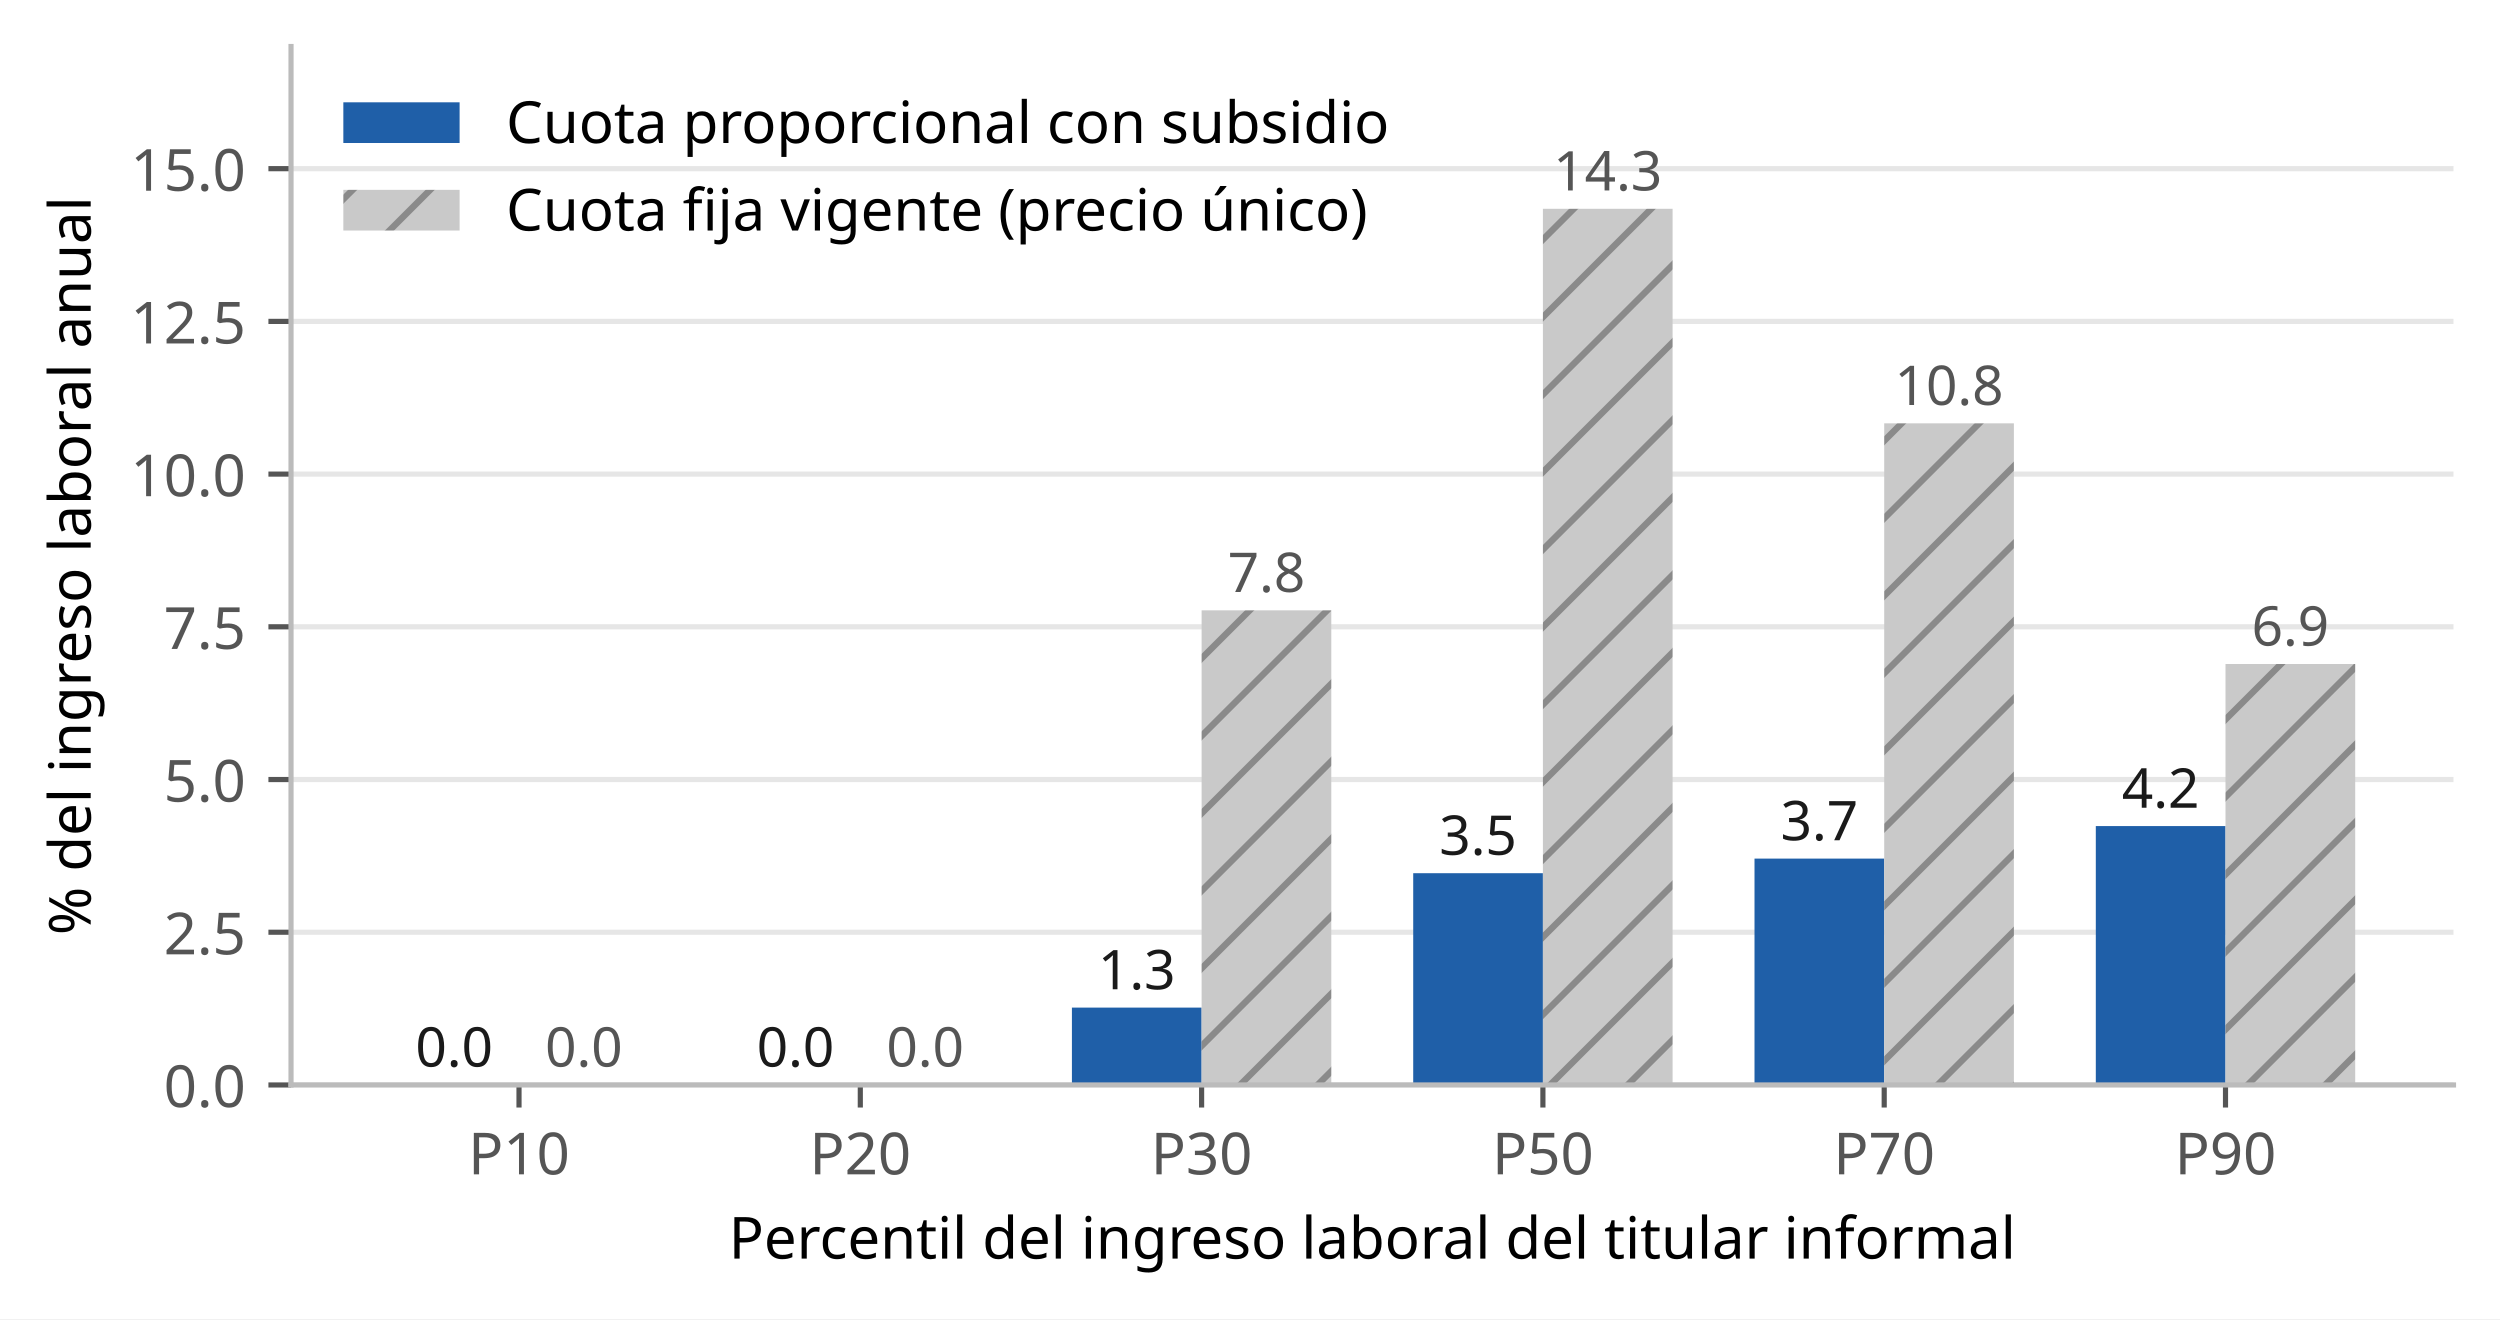
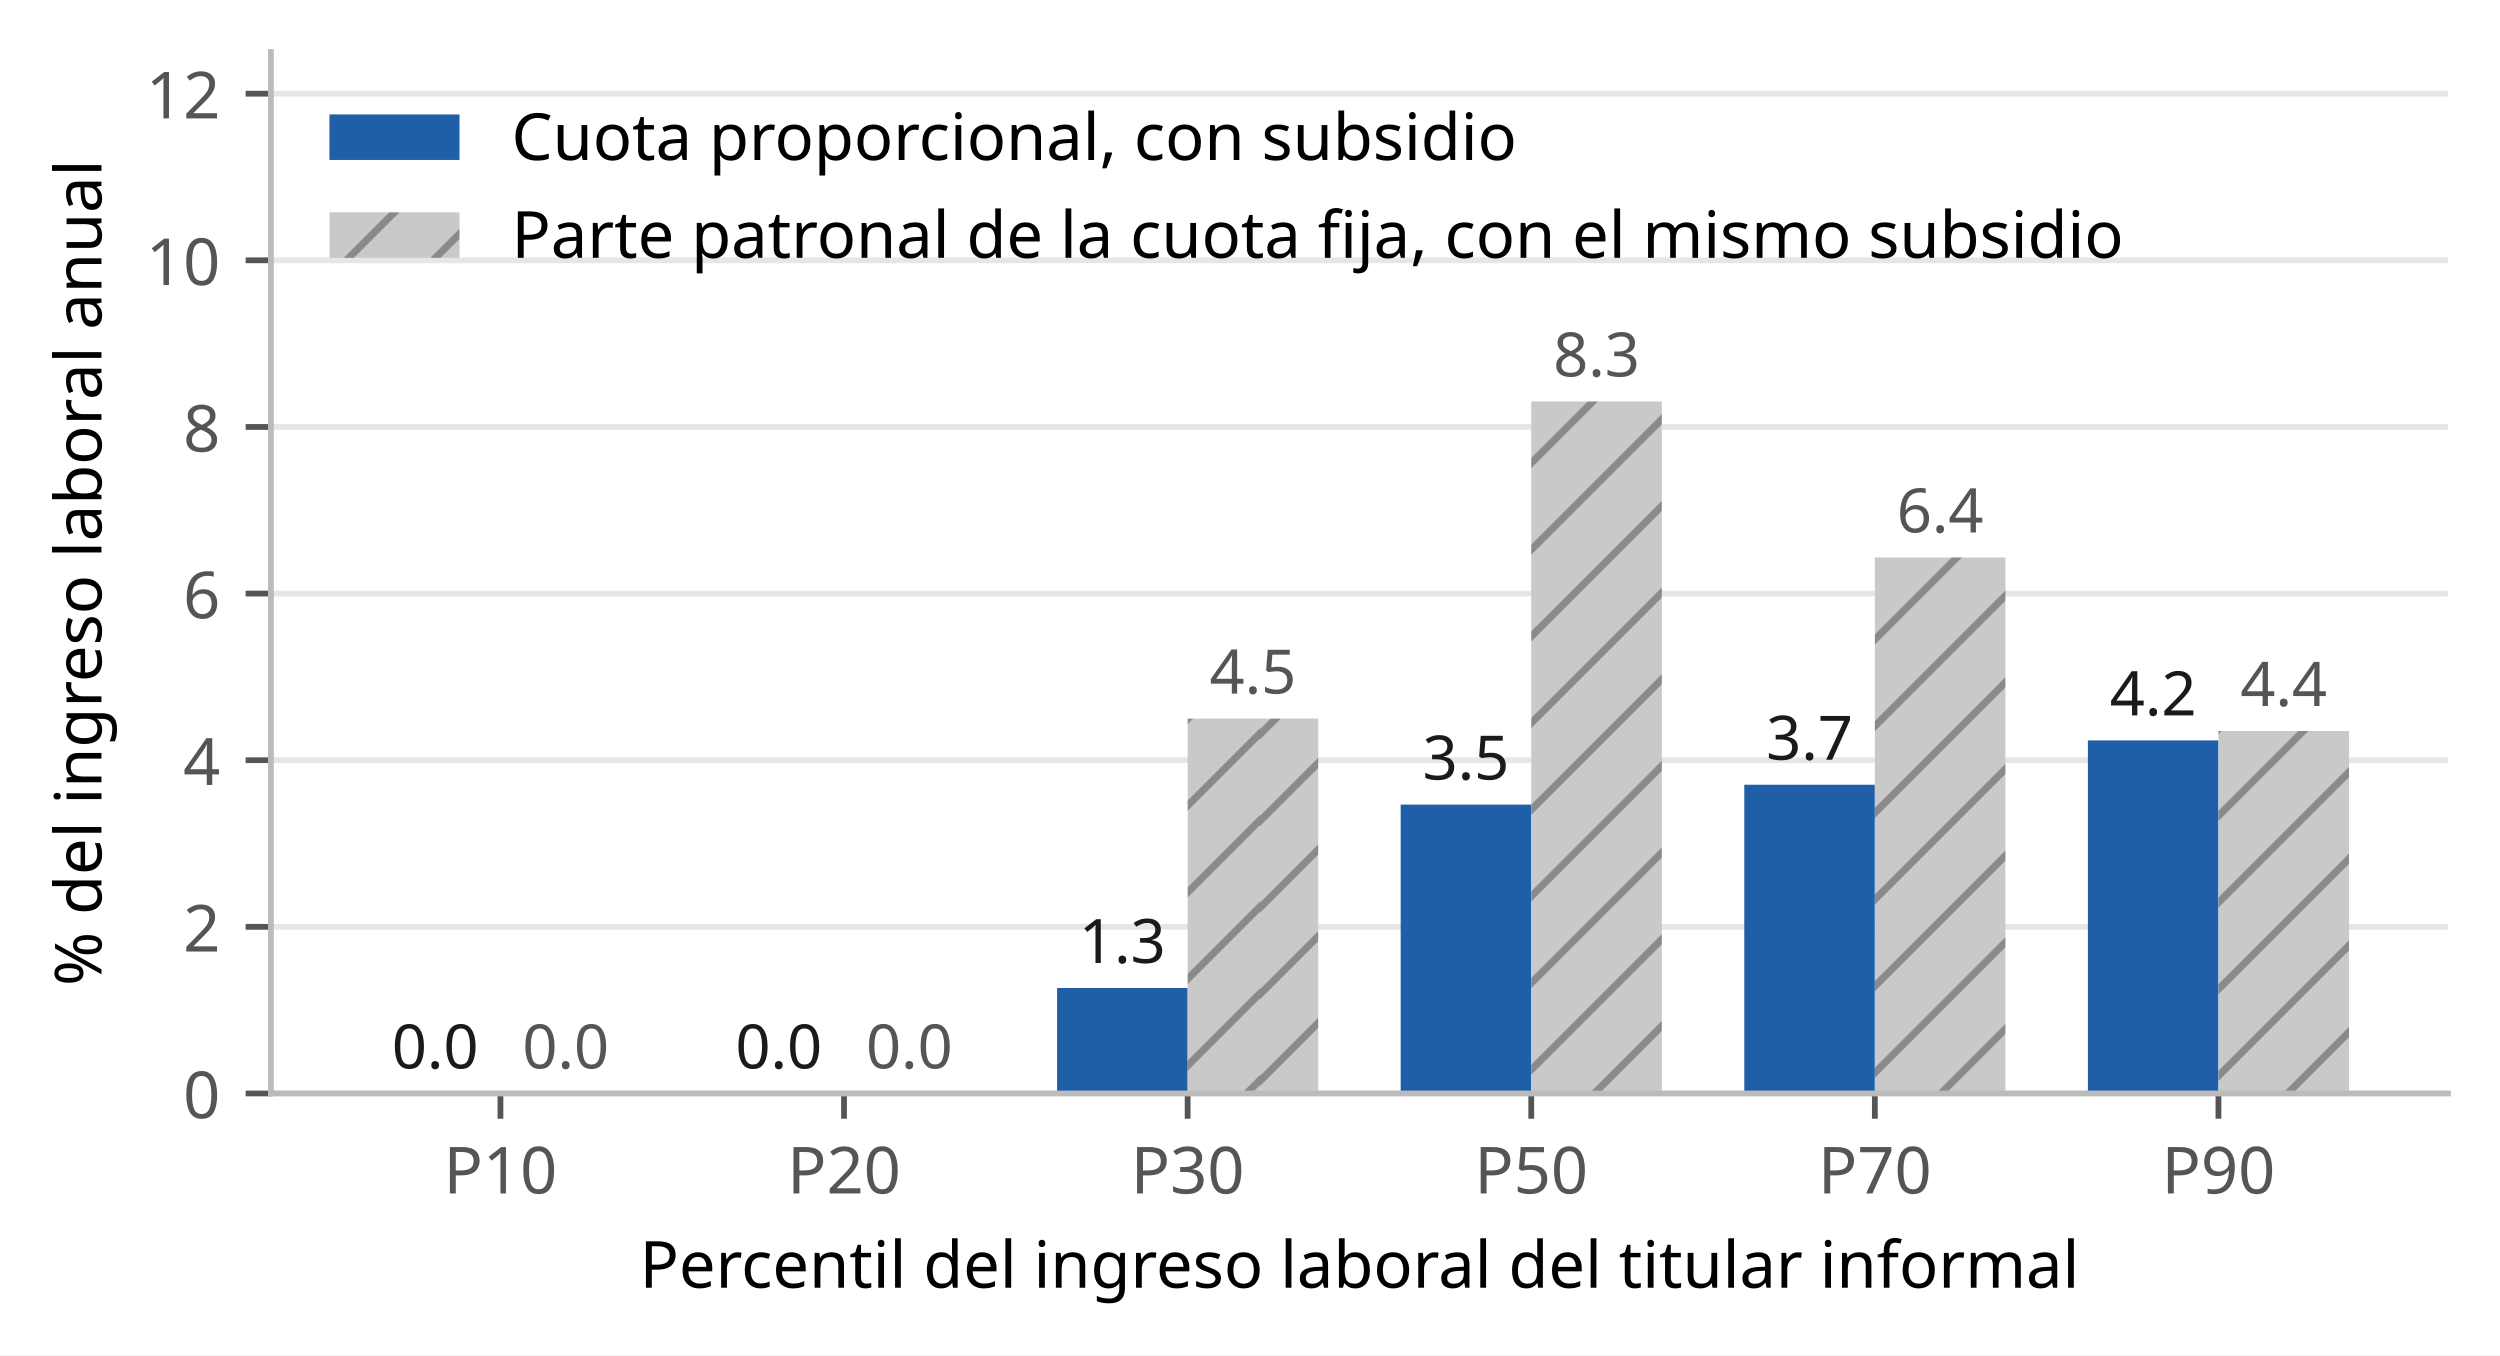
- <svg xmlns="http://www.w3.org/2000/svg" xmlns:xlink="http://www.w3.org/1999/xlink" width="387.057pt" height="204.221pt" viewBox="0 0 387.057 204.221" version="1.1">
+ <svg xmlns="http://www.w3.org/2000/svg" xmlns:xlink="http://www.w3.org/1999/xlink" width="346.017pt" height="187.589pt" viewBox="0 0 346.017 187.589" version="1.1">
  <defs>
    <style type="text/css">*{stroke-linejoin: round; stroke-linecap: butt}</style>
  </defs>
  <g id="figure_1">
    <g id="patch_1">
-       <path d="M 0 204.221  L 387.057 204.221  L 387.057 0  L 0 0  z " style="fill: #ffffff" />
+       <path d="M 0 187.589  L 346.017 187.589  L 346.017 0  L 0 0  z " style="fill: #ffffff" />
    </g>
    <g id="axes_1">
      <g id="patch_2">
-         <path d="M 45.057 167.976  L 379.857 167.976  L 379.857 7.2  L 45.057 7.2  z " style="fill: #ffffff" />
+         <path d="M 37.497 151.344  L 338.817 151.344  L 338.817 7.2  L 37.497 7.2  z " style="fill: #ffffff" />
      </g>
      <g id="matplotlib.axis_1">
        <g id="xtick_1">
          <g id="line2d_1">
            <defs>
-               <path id="m80f89cb639" d="M 0 0  L 0 3.5  " style="stroke: #555555; stroke-width: 0.8" />
+               <path id="md0270c69b1" d="M 0 0  L 0 3.5  " style="stroke: #555555; stroke-width: 0.8" />
            </defs>
            <g>
-               <use xlink:href="#m80f89cb639" x="80.354" y="167.976" style="fill: #555555; stroke: #555555; stroke-width: 0.8" />
+               <use xlink:href="#md0270c69b1" x="69.265" y="151.344" style="fill: #555555; stroke: #555555; stroke-width: 0.8" />
            </g>
          </g>
          <g id="text_1">
-             <text style="font-size: 9px; font-family: 'Noto Sans', 'DejaVu Sans'; text-anchor: middle; fill: #555555" x="80.354" y="181.816" transform="rotate(-0 80.35429 181.816)">P10</text>
+             <text style="font-size: 9px; font-family: 'Noto Sans', 'DejaVu Sans'; text-anchor: middle; fill: #555555" x="69.265" y="165.184" transform="rotate(-0 69.26452 165.184)">P10</text>
          </g>
        </g>
        <g id="xtick_2">
          <g id="line2d_2">
            <g>
-               <use xlink:href="#m80f89cb639" x="133.195" y="167.976" style="fill: #555555; stroke: #555555; stroke-width: 0.8" />
+               <use xlink:href="#md0270c69b1" x="116.821" y="151.344" style="fill: #555555; stroke: #555555; stroke-width: 0.8" />
            </g>
          </g>
          <g id="text_2">
-             <text style="font-size: 9px; font-family: 'Noto Sans', 'DejaVu Sans'; text-anchor: middle; fill: #555555" x="133.195" y="181.816" transform="rotate(-0 133.1952 181.816)">P20</text>
+             <text style="font-size: 9px; font-family: 'Noto Sans', 'DejaVu Sans'; text-anchor: middle; fill: #555555" x="116.821" y="165.184" transform="rotate(-0 116.8213 165.184)">P20</text>
          </g>
        </g>
        <g id="xtick_3">
          <g id="line2d_3">
            <g>
-               <use xlink:href="#m80f89cb639" x="186.036" y="167.976" style="fill: #555555; stroke: #555555; stroke-width: 0.8" />
+               <use xlink:href="#md0270c69b1" x="164.378" y="151.344" style="fill: #555555; stroke: #555555; stroke-width: 0.8" />
            </g>
          </g>
          <g id="text_3">
-             <text style="font-size: 9px; font-family: 'Noto Sans', 'DejaVu Sans'; text-anchor: middle; fill: #555555" x="186.036" y="181.816" transform="rotate(-0 186.0361 181.816)">P30</text>
+             <text style="font-size: 9px; font-family: 'Noto Sans', 'DejaVu Sans'; text-anchor: middle; fill: #555555" x="164.378" y="165.184" transform="rotate(-0 164.3782 165.184)">P30</text>
          </g>
        </g>
        <g id="xtick_4">
          <g id="line2d_4">
            <g>
-               <use xlink:href="#m80f89cb639" x="238.877" y="167.976" style="fill: #555555; stroke: #555555; stroke-width: 0.8" />
+               <use xlink:href="#md0270c69b1" x="211.935" y="151.344" style="fill: #555555; stroke: #555555; stroke-width: 0.8" />
            </g>
          </g>
          <g id="text_4">
-             <text style="font-size: 9px; font-family: 'Noto Sans', 'DejaVu Sans'; text-anchor: middle; fill: #555555" x="238.877" y="181.816" transform="rotate(-0 238.877 181.816)">P50</text>
+             <text style="font-size: 9px; font-family: 'Noto Sans', 'DejaVu Sans'; text-anchor: middle; fill: #555555" x="211.935" y="165.184" transform="rotate(-0 211.935 165.184)">P50</text>
          </g>
        </g>
        <g id="xtick_5">
          <g id="line2d_5">
            <g>
-               <use xlink:href="#m80f89cb639" x="291.718" y="167.976" style="fill: #555555; stroke: #555555; stroke-width: 0.8" />
+               <use xlink:href="#md0270c69b1" x="259.492" y="151.344" style="fill: #555555; stroke: #555555; stroke-width: 0.8" />
            </g>
          </g>
          <g id="text_5">
-             <text style="font-size: 9px; font-family: 'Noto Sans', 'DejaVu Sans'; text-anchor: middle; fill: #555555" x="291.718" y="181.816" transform="rotate(-0 291.7179 181.816)">P70</text>
+             <text style="font-size: 9px; font-family: 'Noto Sans', 'DejaVu Sans'; text-anchor: middle; fill: #555555" x="259.492" y="165.184" transform="rotate(-0 259.4918 165.184)">P70</text>
          </g>
        </g>
        <g id="xtick_6">
          <g id="line2d_6">
            <g>
-               <use xlink:href="#m80f89cb639" x="344.559" y="167.976" style="fill: #555555; stroke: #555555; stroke-width: 0.8" />
+               <use xlink:href="#md0270c69b1" x="307.049" y="151.344" style="fill: #555555; stroke: #555555; stroke-width: 0.8" />
            </g>
          </g>
          <g id="text_6">
-             <text style="font-size: 9px; font-family: 'Noto Sans', 'DejaVu Sans'; text-anchor: middle; fill: #555555" x="344.559" y="181.816" transform="rotate(-0 344.5588 181.816)">P90</text>
+             <text style="font-size: 9px; font-family: 'Noto Sans', 'DejaVu Sans'; text-anchor: middle; fill: #555555" x="307.049" y="165.184" transform="rotate(-0 307.0486 165.184)">P90</text>
          </g>
        </g>
        <g id="text_7">
-           <text style="font-size: 9px; font-family: 'Noto Sans', 'DejaVu Sans'; text-anchor: middle" x="212.457" y="194.861" transform="rotate(-0 212.4566 194.861)">Percentil del ingreso laboral del titular informal</text>
+           <text style="font-size: 9px; font-family: 'Noto Sans', 'DejaVu Sans'; text-anchor: middle" x="188.157" y="178.229" transform="rotate(-0 188.1566 178.229)">Percentil del ingreso laboral del titular informal</text>
        </g>
      </g>
      <g id="matplotlib.axis_2">
        <g id="ytick_1">
          <g id="line2d_7">
-             <path d="M 45.057 167.976  L 379.857 167.976  " clip-path="url(#p7f63f20a43)" style="fill: none; stroke: #e6e6e6; stroke-width: 0.8; stroke-linecap: square" />
+             <path d="M 37.497 151.344  L 338.817 151.344  " clip-path="url(#pca263ecc17)" style="fill: none; stroke: #e6e6e6; stroke-width: 0.8; stroke-linecap: square" />
          </g>
          <g id="line2d_8">
            <defs>
-               <path id="maab758d390" d="M 0 0  L -3.5 0  " style="stroke: #555555; stroke-width: 0.8" />
+               <path id="m159f35cc14" d="M 0 0  L -3.5 0  " style="stroke: #555555; stroke-width: 0.8" />
            </defs>
            <g>
-               <use xlink:href="#maab758d390" x="45.057" y="167.976" style="fill: #555555; stroke: #555555; stroke-width: 0.8" />
+               <use xlink:href="#m159f35cc14" x="37.497" y="151.344" style="fill: #555555; stroke: #555555; stroke-width: 0.8" />
            </g>
          </g>
          <g id="text_8">
-             <text style="font-size: 9px; font-family: 'Noto Sans', 'DejaVu Sans'; text-anchor: end; fill: #555555" x="38.057" y="171.396" transform="rotate(-0 38.05656 171.396)">0.0</text>
+             <text style="font-size: 9px; font-family: 'Noto Sans', 'DejaVu Sans'; text-anchor: end; fill: #555555" x="30.497" y="154.764" transform="rotate(-0 30.49656 154.764)">0</text>
          </g>
        </g>
        <g id="ytick_2">
          <g id="line2d_9">
-             <path d="M 45.057 144.332  L 379.857 144.332  " clip-path="url(#p7f63f20a43)" style="fill: none; stroke: #e6e6e6; stroke-width: 0.8; stroke-linecap: square" />
+             <path d="M 37.497 128.281  L 338.817 128.281  " clip-path="url(#pca263ecc17)" style="fill: none; stroke: #e6e6e6; stroke-width: 0.8; stroke-linecap: square" />
          </g>
          <g id="line2d_10">
            <g>
-               <use xlink:href="#maab758d390" x="45.057" y="144.332" style="fill: #555555; stroke: #555555; stroke-width: 0.8" />
+               <use xlink:href="#m159f35cc14" x="37.497" y="128.281" style="fill: #555555; stroke: #555555; stroke-width: 0.8" />
            </g>
          </g>
          <g id="text_9">
-             <text style="font-size: 9px; font-family: 'Noto Sans', 'DejaVu Sans'; text-anchor: end; fill: #555555" x="38.057" y="147.752" transform="rotate(-0 38.05656 147.7525)">2.5</text>
+             <text style="font-size: 9px; font-family: 'Noto Sans', 'DejaVu Sans'; text-anchor: end; fill: #555555" x="30.497" y="131.701" transform="rotate(-0 30.49656 131.701)">2</text>
          </g>
        </g>
        <g id="ytick_3">
          <g id="line2d_11">
-             <path d="M 45.057 120.689  L 379.857 120.689  " clip-path="url(#p7f63f20a43)" style="fill: none; stroke: #e6e6e6; stroke-width: 0.8; stroke-linecap: square" />
+             <path d="M 37.497 105.218  L 338.817 105.218  " clip-path="url(#pca263ecc17)" style="fill: none; stroke: #e6e6e6; stroke-width: 0.8; stroke-linecap: square" />
          </g>
          <g id="line2d_12">
            <g>
-               <use xlink:href="#maab758d390" x="45.057" y="120.689" style="fill: #555555; stroke: #555555; stroke-width: 0.8" />
+               <use xlink:href="#m159f35cc14" x="37.497" y="105.218" style="fill: #555555; stroke: #555555; stroke-width: 0.8" />
            </g>
          </g>
          <g id="text_10">
-             <text style="font-size: 9px; font-family: 'Noto Sans', 'DejaVu Sans'; text-anchor: end; fill: #555555" x="38.057" y="124.109" transform="rotate(-0 38.05656 124.1089)">5.0</text>
+             <text style="font-size: 9px; font-family: 'Noto Sans', 'DejaVu Sans'; text-anchor: end; fill: #555555" x="30.497" y="108.638" transform="rotate(-0 30.49656 108.6379)">4</text>
          </g>
        </g>
        <g id="ytick_4">
          <g id="line2d_13">
-             <path d="M 45.057 97.045  L 379.857 97.045  " clip-path="url(#p7f63f20a43)" style="fill: none; stroke: #e6e6e6; stroke-width: 0.8; stroke-linecap: square" />
+             <path d="M 37.497 82.155  L 338.817 82.155  " clip-path="url(#pca263ecc17)" style="fill: none; stroke: #e6e6e6; stroke-width: 0.8; stroke-linecap: square" />
          </g>
          <g id="line2d_14">
            <g>
-               <use xlink:href="#maab758d390" x="45.057" y="97.045" style="fill: #555555; stroke: #555555; stroke-width: 0.8" />
+               <use xlink:href="#m159f35cc14" x="37.497" y="82.155" style="fill: #555555; stroke: #555555; stroke-width: 0.8" />
            </g>
          </g>
          <g id="text_11">
-             <text style="font-size: 9px; font-family: 'Noto Sans', 'DejaVu Sans'; text-anchor: end; fill: #555555" x="38.057" y="100.465" transform="rotate(-0 38.05656 100.4654)">7.5</text>
+             <text style="font-size: 9px; font-family: 'Noto Sans', 'DejaVu Sans'; text-anchor: end; fill: #555555" x="30.497" y="85.575" transform="rotate(-0 30.49656 85.57488)">6</text>
          </g>
        </g>
        <g id="ytick_5">
          <g id="line2d_15">
-             <path d="M 45.057 73.402  L 379.857 73.402  " clip-path="url(#p7f63f20a43)" style="fill: none; stroke: #e6e6e6; stroke-width: 0.8; stroke-linecap: square" />
+             <path d="M 37.497 59.092  L 338.817 59.092  " clip-path="url(#pca263ecc17)" style="fill: none; stroke: #e6e6e6; stroke-width: 0.8; stroke-linecap: square" />
          </g>
          <g id="line2d_16">
            <g>
-               <use xlink:href="#maab758d390" x="45.057" y="73.402" style="fill: #555555; stroke: #555555; stroke-width: 0.8" />
+               <use xlink:href="#m159f35cc14" x="37.497" y="59.092" style="fill: #555555; stroke: #555555; stroke-width: 0.8" />
            </g>
          </g>
          <g id="text_12">
-             <text style="font-size: 9px; font-family: 'Noto Sans', 'DejaVu Sans'; text-anchor: end; fill: #555555" x="38.057" y="76.822" transform="rotate(-0 38.05656 76.82188)">10.0</text>
+             <text style="font-size: 9px; font-family: 'Noto Sans', 'DejaVu Sans'; text-anchor: end; fill: #555555" x="30.497" y="62.512" transform="rotate(-0 30.49656 62.51184)">8</text>
          </g>
        </g>
        <g id="ytick_6">
          <g id="line2d_17">
-             <path d="M 45.057 49.758  L 379.857 49.758  " clip-path="url(#p7f63f20a43)" style="fill: none; stroke: #e6e6e6; stroke-width: 0.8; stroke-linecap: square" />
+             <path d="M 37.497 36.029  L 338.817 36.029  " clip-path="url(#pca263ecc17)" style="fill: none; stroke: #e6e6e6; stroke-width: 0.8; stroke-linecap: square" />
          </g>
          <g id="line2d_18">
            <g>
-               <use xlink:href="#maab758d390" x="45.057" y="49.758" style="fill: #555555; stroke: #555555; stroke-width: 0.8" />
+               <use xlink:href="#m159f35cc14" x="37.497" y="36.029" style="fill: #555555; stroke: #555555; stroke-width: 0.8" />
            </g>
          </g>
          <g id="text_13">
-             <text style="font-size: 9px; font-family: 'Noto Sans', 'DejaVu Sans'; text-anchor: end; fill: #555555" x="38.057" y="53.178" transform="rotate(-0 38.05656 53.17835)">12.5</text>
+             <text style="font-size: 9px; font-family: 'Noto Sans', 'DejaVu Sans'; text-anchor: end; fill: #555555" x="30.497" y="39.449" transform="rotate(-0 30.49656 39.4488)">10</text>
          </g>
        </g>
        <g id="ytick_7">
          <g id="line2d_19">
-             <path d="M 45.057 26.115  L 379.857 26.115  " clip-path="url(#p7f63f20a43)" style="fill: none; stroke: #e6e6e6; stroke-width: 0.8; stroke-linecap: square" />
+             <path d="M 37.497 12.966  L 338.817 12.966  " clip-path="url(#pca263ecc17)" style="fill: none; stroke: #e6e6e6; stroke-width: 0.8; stroke-linecap: square" />
          </g>
          <g id="line2d_20">
            <g>
-               <use xlink:href="#maab758d390" x="45.057" y="26.115" style="fill: #555555; stroke: #555555; stroke-width: 0.8" />
+               <use xlink:href="#m159f35cc14" x="37.497" y="12.966" style="fill: #555555; stroke: #555555; stroke-width: 0.8" />
            </g>
          </g>
          <g id="text_14">
-             <text style="font-size: 9px; font-family: 'Noto Sans', 'DejaVu Sans'; text-anchor: end; fill: #555555" x="38.057" y="29.535" transform="rotate(-0 38.05656 29.53482)">15.0</text>
+             <text style="font-size: 9px; font-family: 'Noto Sans', 'DejaVu Sans'; text-anchor: end; fill: #555555" x="30.497" y="16.386" transform="rotate(-0 30.49656 16.38576)">12</text>
          </g>
        </g>
        <g id="text_15">
-           <text style="font-size: 9px; font-family: 'Noto Sans', 'DejaVu Sans'; text-anchor: middle" x="14.04" y="87.588" transform="rotate(-90 14.04 87.588)">% del ingreso laboral anual</text>
+           <text style="font-size: 9px; font-family: 'Noto Sans', 'DejaVu Sans'; text-anchor: middle" x="14.04" y="79.272" transform="rotate(-90 14.04 79.272)">% del ingreso laboral anual</text>
        </g>
      </g>
      <g id="patch_3">
-         <path d="M 60.275 167.976  L 80.354 167.976  L 80.354 167.976  L 60.275 167.976  z " clip-path="url(#p7f63f20a43)" style="fill: #1f5fa8" />
+         <path d="M 51.193 151.344  L 69.265 151.344  L 69.265 151.344  L 51.193 151.344  z " clip-path="url(#pca263ecc17)" style="fill: #1f5fa8" />
      </g>
      <g id="patch_4">
-         <path d="M 113.116 167.976  L 133.195 167.976  L 133.195 167.975  L 113.116 167.975  z " clip-path="url(#p7f63f20a43)" style="fill: #1f5fa8" />
+         <path d="M 98.75 151.344  L 116.821 151.344  L 116.821 151.342  L 98.75 151.342  z " clip-path="url(#pca263ecc17)" style="fill: #1f5fa8" />
      </g>
      <g id="patch_5">
-         <path d="M 165.957 167.976  L 186.036 167.976  L 186.036 156.003  L 165.957 156.003  z " clip-path="url(#p7f63f20a43)" style="fill: #1f5fa8" />
+         <path d="M 146.307 151.344  L 164.378 151.344  L 164.378 136.746  L 146.307 136.746  z " clip-path="url(#pca263ecc17)" style="fill: #1f5fa8" />
      </g>
      <g id="patch_6">
-         <path d="M 218.797 167.976  L 238.877 167.976  L 238.877 135.187  L 218.797 135.187  z " clip-path="url(#p7f63f20a43)" style="fill: #1f5fa8" />
+         <path d="M 193.863 151.344  L 211.935 151.344  L 211.935 111.364  L 193.863 111.364  z " clip-path="url(#pca263ecc17)" style="fill: #1f5fa8" />
      </g>
      <g id="patch_7">
-         <path d="M 271.638 167.976  L 291.718 167.976  L 291.718 132.933  L 271.638 132.933  z " clip-path="url(#p7f63f20a43)" style="fill: #1f5fa8" />
+         <path d="M 241.42 151.344  L 259.492 151.344  L 259.492 108.615  L 241.42 108.615  z " clip-path="url(#pca263ecc17)" style="fill: #1f5fa8" />
      </g>
      <g id="patch_8">
-         <path d="M 324.479 167.976  L 344.559 167.976  L 344.559 127.895  L 324.479 127.895  z " clip-path="url(#p7f63f20a43)" style="fill: #1f5fa8" />
+         <path d="M 288.977 151.344  L 307.049 151.344  L 307.049 102.473  L 288.977 102.473  z " clip-path="url(#pca263ecc17)" style="fill: #1f5fa8" />
      </g>
      <g id="patch_9">
-         <path d="M 80.354 167.976  L 100.434 167.976  L 100.434 167.976  L 80.354 167.976  z " clip-path="url(#p7f63f20a43)" style="fill: url(#hc9b6f82f85)" />
+         <path d="M 69.265 151.344  L 87.336 151.344  L 87.336 151.344  L 69.265 151.344  z " clip-path="url(#pca263ecc17)" style="fill: url(#h8f93c19fbc)" />
      </g>
      <g id="patch_10">
-         <path d="M 133.195 167.976  L 153.275 167.976  L 153.275 167.964  L 133.195 167.964  z " clip-path="url(#p7f63f20a43)" style="fill: url(#hc9b6f82f85)" />
+         <path d="M 116.821 151.344  L 134.893 151.344  L 134.893 151.336  L 116.821 151.336  z " clip-path="url(#pca263ecc17)" style="fill: url(#h8f93c19fbc)" />
      </g>
      <g id="patch_11">
-         <path d="M 186.036 167.976  L 206.116 167.976  L 206.116 94.49  L 186.036 94.49  z " clip-path="url(#p7f63f20a43)" style="fill: url(#hc9b6f82f85)" />
+         <path d="M 164.378 151.344  L 182.45 151.344  L 182.45 99.46  L 164.378 99.46  z " clip-path="url(#pca263ecc17)" style="fill: url(#h8f93c19fbc)" />
      </g>
      <g id="patch_12">
-         <path d="M 238.877 167.976  L 258.957 167.976  L 258.957 32.328  L 238.877 32.328  z " clip-path="url(#p7f63f20a43)" style="fill: url(#hc9b6f82f85)" />
+         <path d="M 211.935 151.344  L 230.007 151.344  L 230.007 55.57  L 211.935 55.57  z " clip-path="url(#pca263ecc17)" style="fill: url(#h8f93c19fbc)" />
      </g>
      <g id="patch_13">
-         <path d="M 291.718 167.976  L 311.797 167.976  L 311.797 65.537  L 291.718 65.537  z " clip-path="url(#p7f63f20a43)" style="fill: url(#hc9b6f82f85)" />
+         <path d="M 259.492 151.344  L 277.563 151.344  L 277.563 77.161  L 259.492 77.161  z " clip-path="url(#pca263ecc17)" style="fill: url(#h8f93c19fbc)" />
      </g>
      <g id="patch_14">
-         <path d="M 344.559 167.976  L 364.638 167.976  L 364.638 102.799  L 344.559 102.799  z " clip-path="url(#p7f63f20a43)" style="fill: url(#hc9b6f82f85)" />
+         <path d="M 307.049 151.344  L 325.12 151.344  L 325.12 101.179  L 307.049 101.179  z " clip-path="url(#pca263ecc17)" style="fill: url(#h8f93c19fbc)" />
      </g>
      <g id="patch_15">
-         <path d="M 45.057 167.976  L 45.057 7.2  " style="fill: none; stroke: #bbbbbb; stroke-width: 0.8; stroke-linejoin: miter; stroke-linecap: square" />
+         <path d="M 37.497 151.344  L 37.497 7.2  " style="fill: none; stroke: #bbbbbb; stroke-width: 0.8; stroke-linejoin: miter; stroke-linecap: square" />
      </g>
      <g id="patch_16">
-         <path d="M 45.057 167.976  L 379.857 167.976  " style="fill: none; stroke: #bbbbbb; stroke-width: 0.8; stroke-linejoin: miter; stroke-linecap: square" />
+         <path d="M 37.497 151.344  L 338.817 151.344  " style="fill: none; stroke: #bbbbbb; stroke-width: 0.8; stroke-linejoin: miter; stroke-linecap: square" />
      </g>
      <g id="text_16">
-         <text style="font-size: 8.5px; font-family: 'Noto Sans', 'DejaVu Sans'; text-anchor: middle; fill: #1a1a1a" x="70.315" y="165.139" transform="rotate(-0 70.31452 165.1388)">0.0</text>
+         <text style="font-size: 8.5px; font-family: 'Noto Sans', 'DejaVu Sans'; text-anchor: middle; fill: #1a1a1a" x="60.229" y="147.885" transform="rotate(-0 60.22872 147.8845)">0.0</text>
      </g>
      <g id="text_17">
-         <text style="font-size: 8.5px; font-family: 'Noto Sans', 'DejaVu Sans'; text-anchor: middle; fill: #555555" x="90.394" y="165.139" transform="rotate(-0 90.39406 165.1388)">0.0</text>
+         <text style="font-size: 8.5px; font-family: 'Noto Sans', 'DejaVu Sans'; text-anchor: middle; fill: #555555" x="78.3" y="147.885" transform="rotate(-0 78.30031 147.8845)">0.0</text>
      </g>
      <g id="text_18">
-         <text style="font-size: 8.5px; font-family: 'Noto Sans', 'DejaVu Sans'; text-anchor: middle; fill: #1a1a1a" x="123.155" y="165.137" transform="rotate(-0 123.1554 165.1374)">0.0</text>
+         <text style="font-size: 8.5px; font-family: 'Noto Sans', 'DejaVu Sans'; text-anchor: middle; fill: #1a1a1a" x="107.786" y="147.883" transform="rotate(-0 107.7855 147.8829)">0.0</text>
      </g>
      <g id="text_19">
-         <text style="font-size: 8.5px; font-family: 'Noto Sans', 'DejaVu Sans'; text-anchor: middle; fill: #555555" x="143.235" y="165.127" transform="rotate(-0 143.235 165.1271)">0.0</text>
+         <text style="font-size: 8.5px; font-family: 'Noto Sans', 'DejaVu Sans'; text-anchor: middle; fill: #555555" x="125.857" y="147.876" transform="rotate(-0 125.8571 147.8763)">0.0</text>
      </g>
      <g id="text_20">
-         <text style="font-size: 8.5px; font-family: 'Noto Sans', 'DejaVu Sans'; text-anchor: middle; fill: #1a1a1a" x="175.996" y="153.166" transform="rotate(-0 175.9963 153.1662)">1.3</text>
+         <text style="font-size: 8.5px; font-family: 'Noto Sans', 'DejaVu Sans'; text-anchor: middle; fill: #1a1a1a" x="155.342" y="133.286" transform="rotate(-0 155.3424 133.2862)">1.3</text>
      </g>
      <g id="text_21">
-         <text style="font-size: 8.5px; font-family: 'Noto Sans', 'DejaVu Sans'; text-anchor: middle; fill: #555555" x="196.076" y="91.653" transform="rotate(-0 196.0759 91.65325)">7.8</text>
+         <text style="font-size: 8.5px; font-family: 'Noto Sans', 'DejaVu Sans'; text-anchor: middle; fill: #555555" x="173.414" y="96.001" transform="rotate(-0 173.4139 96.00053)">4.5</text>
      </g>
      <g id="text_22">
-         <text style="font-size: 8.5px; font-family: 'Noto Sans', 'DejaVu Sans'; text-anchor: middle; fill: #1a1a1a" x="228.837" y="132.35" transform="rotate(-0 228.8372 132.3497)">3.5</text>
+         <text style="font-size: 8.5px; font-family: 'Noto Sans', 'DejaVu Sans'; text-anchor: middle; fill: #1a1a1a" x="202.899" y="107.905" transform="rotate(-0 202.8992 107.9045)">3.5</text>
      </g>
      <g id="text_23">
-         <text style="font-size: 8.5px; font-family: 'Noto Sans', 'DejaVu Sans'; text-anchor: middle; fill: #555555" x="248.917" y="29.491" transform="rotate(-0 248.9168 29.49051)">14.3</text>
+         <text style="font-size: 8.5px; font-family: 'Noto Sans', 'DejaVu Sans'; text-anchor: middle; fill: #555555" x="220.971" y="52.111" transform="rotate(-0 220.9708 52.11089)">8.3</text>
      </g>
      <g id="text_24">
-         <text style="font-size: 8.5px; font-family: 'Noto Sans', 'DejaVu Sans'; text-anchor: middle; fill: #1a1a1a" x="281.678" y="130.096" transform="rotate(-0 281.6782 130.0956)">3.7</text>
+         <text style="font-size: 8.5px; font-family: 'Noto Sans', 'DejaVu Sans'; text-anchor: middle; fill: #1a1a1a" x="250.456" y="105.156" transform="rotate(-0 250.456 105.156)">3.7</text>
      </g>
      <g id="text_25">
-         <text style="font-size: 8.5px; font-family: 'Noto Sans', 'DejaVu Sans'; text-anchor: middle; fill: #555555" x="301.758" y="62.7" transform="rotate(-0 301.7577 62.69963)">10.8</text>
+         <text style="font-size: 8.5px; font-family: 'Noto Sans', 'DejaVu Sans'; text-anchor: middle; fill: #555555" x="268.528" y="73.701" transform="rotate(-0 268.5276 73.70111)">6.4</text>
      </g>
      <g id="text_26">
-         <text style="font-size: 8.5px; font-family: 'Noto Sans', 'DejaVu Sans'; text-anchor: middle; fill: #1a1a1a" x="334.519" y="125.058" transform="rotate(-0 334.5191 125.0576)">4.2</text>
+         <text style="font-size: 8.5px; font-family: 'Noto Sans', 'DejaVu Sans'; text-anchor: middle; fill: #1a1a1a" x="298.013" y="99.013" transform="rotate(-0 298.0128 99.01315)">4.2</text>
      </g>
      <g id="text_27">
-         <text style="font-size: 8.5px; font-family: 'Noto Sans', 'DejaVu Sans'; text-anchor: middle; fill: #555555" x="354.599" y="99.962" transform="rotate(-0 354.5986 99.96203)">6.9</text>
+         <text style="font-size: 8.5px; font-family: 'Noto Sans', 'DejaVu Sans'; text-anchor: middle; fill: #555555" x="316.084" y="97.72" transform="rotate(-0 316.0844 97.71972)">4.4</text>
      </g>
      <g id="legend_1">
        <g id="patch_17">
-           <path d="M 53.157 22.14  L 71.157 22.14  L 71.157 15.84  L 53.157 15.84  z " style="fill: #1f5fa8" />
+           <path d="M 45.597 22.14  L 63.597 22.14  L 63.597 15.84  L 45.597 15.84  z " style="fill: #1f5fa8" />
        </g>
        <g id="text_28">
-           <text style="font-size: 9px; font-family: 'Noto Sans', 'DejaVu Sans'; text-anchor: start" x="78.357" y="22.14" transform="rotate(-0 78.35656 22.14)">Cuota proporcional con subsidio</text>
+           <text style="font-size: 9px; font-family: 'Noto Sans', 'DejaVu Sans'; text-anchor: start" x="70.797" y="22.14" transform="rotate(-0 70.79656 22.14)">Cuota proporcional, con subsidio</text>
        </g>
        <g id="patch_18">
-           <path d="M 53.157 35.693  L 71.157 35.693  L 71.157 29.393  L 53.157 29.393  z " style="fill: url(#hc9b6f82f85)" />
+           <path d="M 45.597 35.685  L 63.597 35.685  L 63.597 29.385  L 45.597 29.385  z " style="fill: url(#h8f93c19fbc)" />
        </g>
        <g id="text_29">
-           <text style="font-size: 9px; font-family: 'Noto Sans', 'DejaVu Sans'; text-anchor: start" x="78.357" y="35.693" transform="rotate(-0 78.35656 35.69344)">Cuota fija vigente (precio único)</text>
+           <text style="font-size: 9px; font-family: 'Noto Sans', 'DejaVu Sans'; text-anchor: start" x="70.797" y="35.685" transform="rotate(-0 70.79656 35.685)">Parte patronal de la cuota fija, con el mismo subsidio</text>
        </g>
      </g>
    </g>
  </g>
  <defs>
-     <clipPath id="p7f63f20a43">
-       <rect x="45.057" y="7.2" width="334.8" height="160.776" />
+     <clipPath id="pca263ecc17">
+       <rect x="37.497" y="7.2" width="301.32" height="144.144" />
    </clipPath>
  </defs>
  <defs>
-     <pattern id="hc9b6f82f85" patternUnits="userSpaceOnUse" x="0" y="0" width="72" height="72">
+     <pattern id="h8f93c19fbc" patternUnits="userSpaceOnUse" x="0" y="0" width="72" height="72">
      <rect x="0" y="0" width="73" height="73" fill="#c9c9c9" />
      <path d="M -36 36  L 36 -36  M -30 42  L 42 -30  M -24 48  L 48 -24  M -18 54  L 54 -18  M -12 60  L 60 -12  M -6 66  L 66 -6  M 0 72  L 72 0  M 6 78  L 78 6  M 12 84  L 84 12  M 18 90  L 90 18  M 24 96  L 96 24  M 30 102  L 102 30  M 36 108  L 108 36  " style="fill: #8a8a8a; stroke: #8a8a8a; stroke-width: 1.0; stroke-linecap: butt; stroke-linejoin: miter" />
    </pattern>
  </defs>
</svg>
